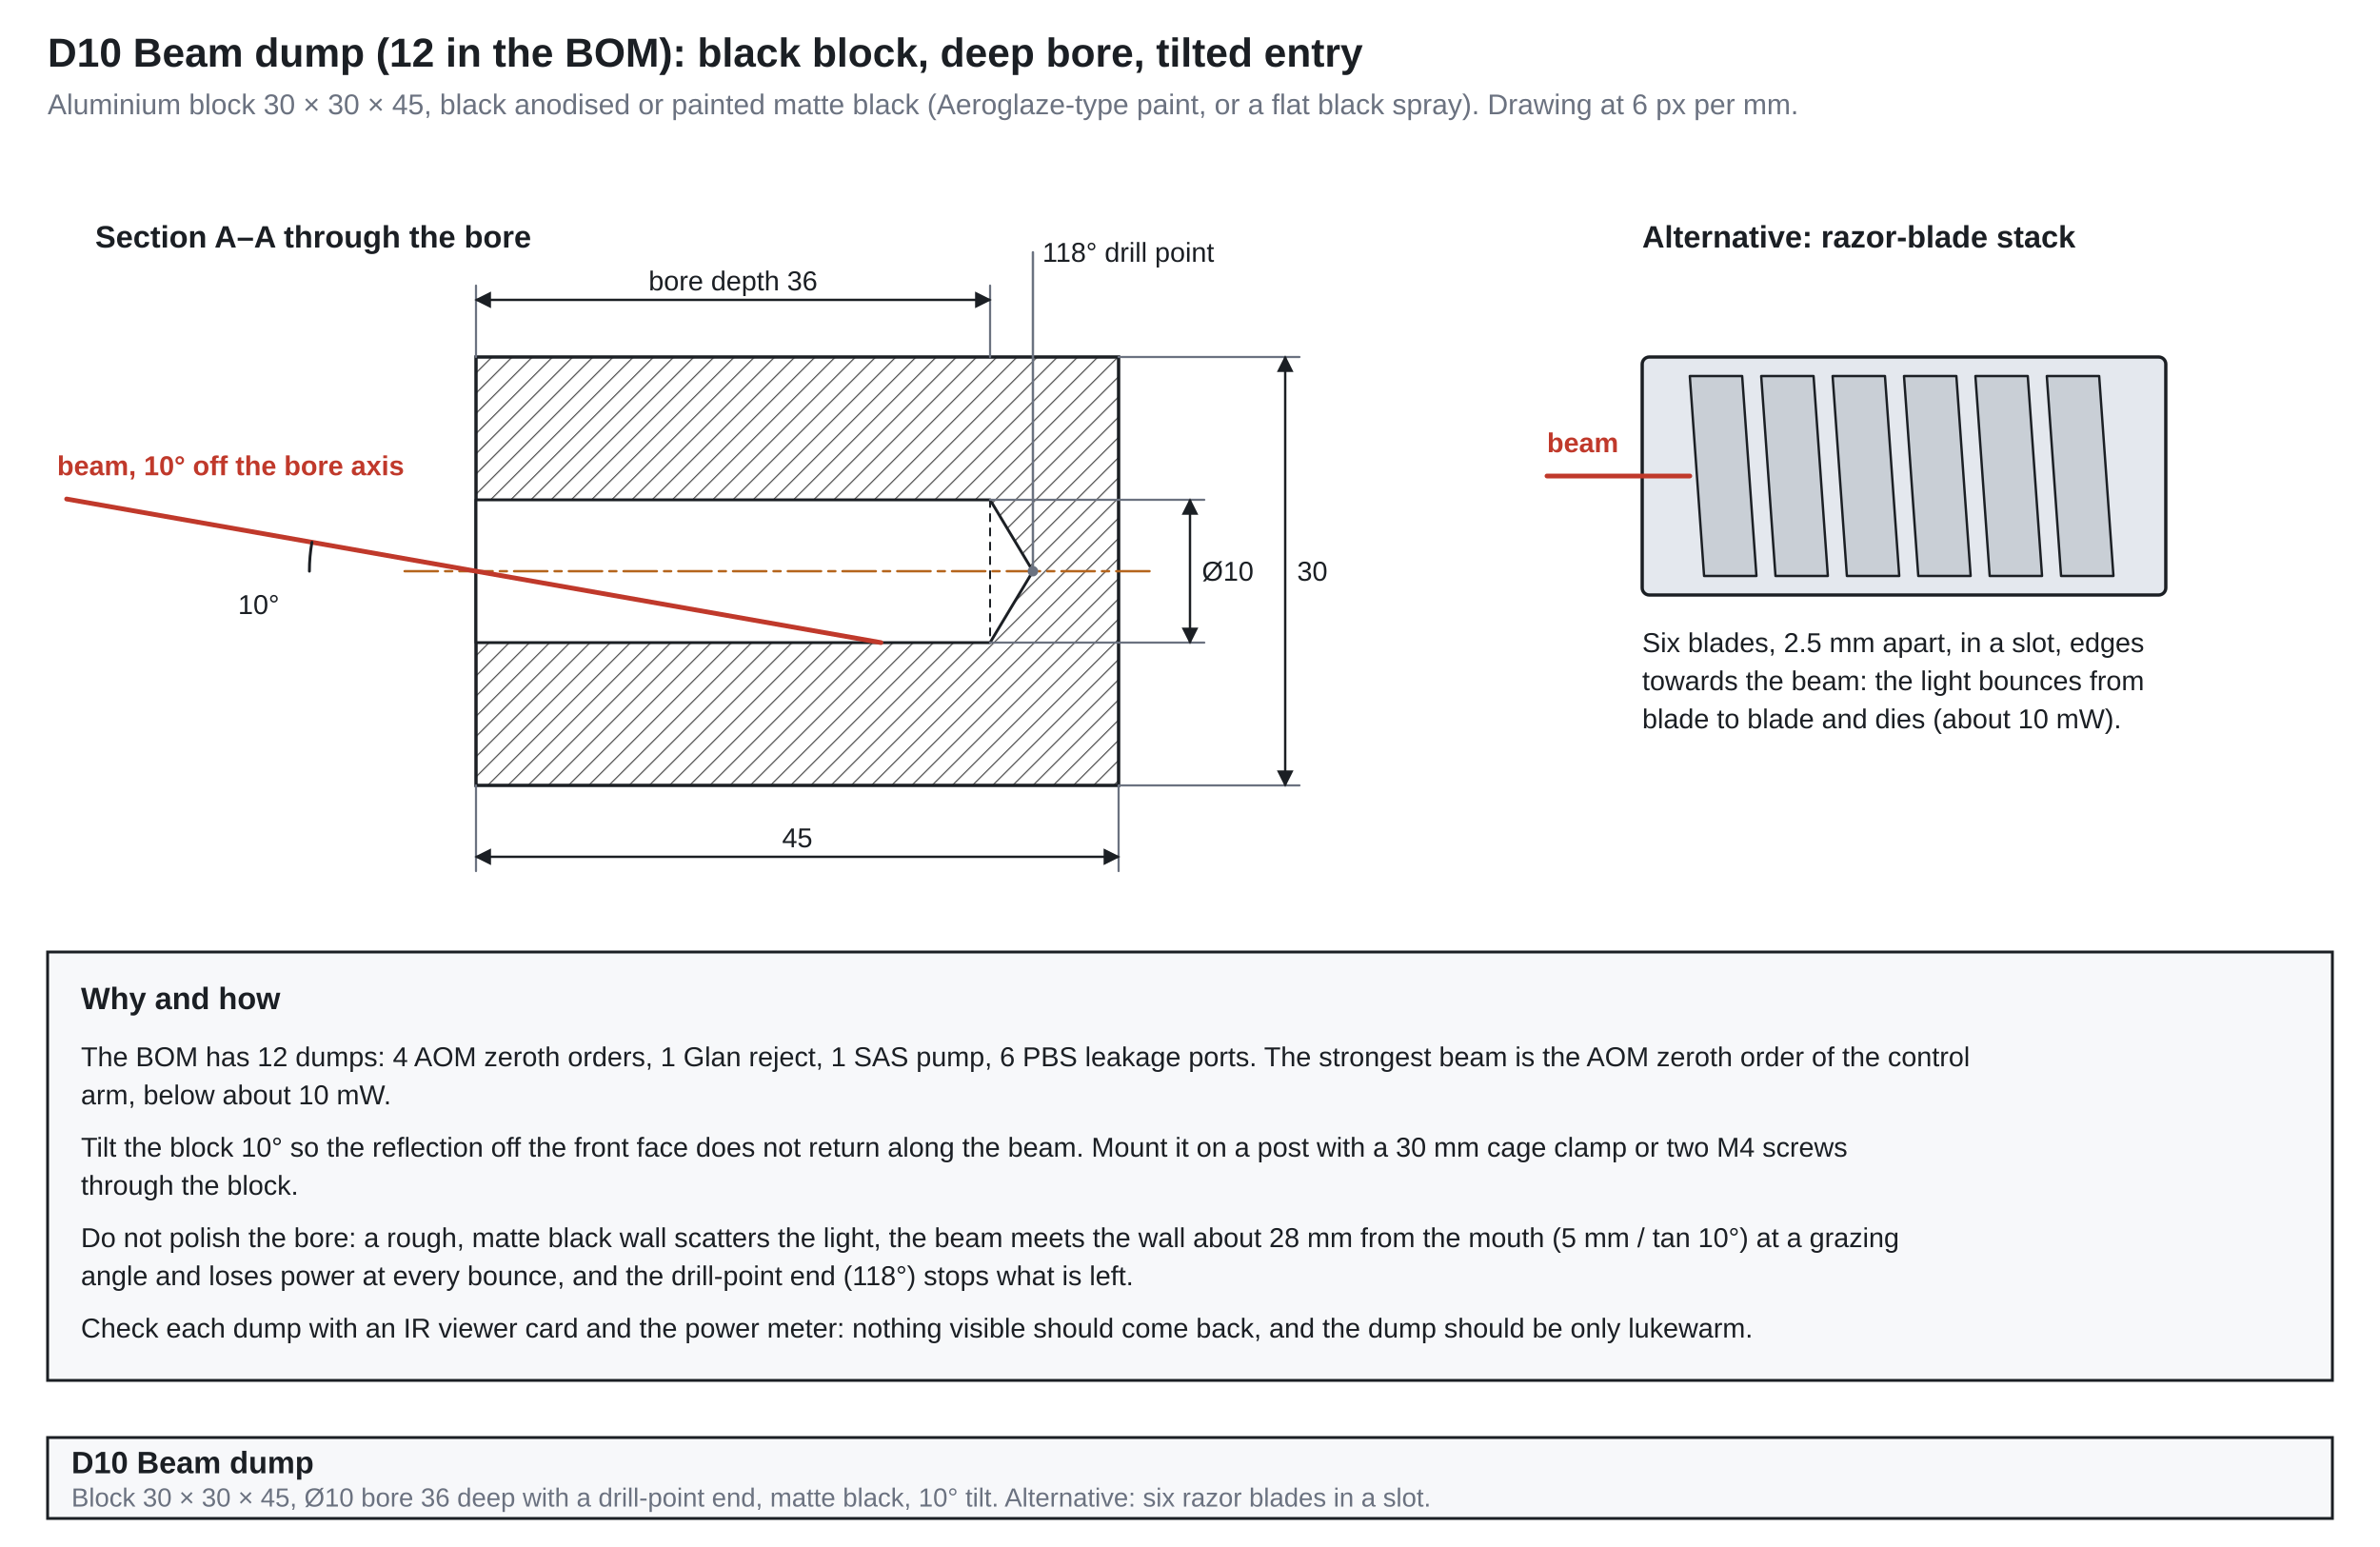
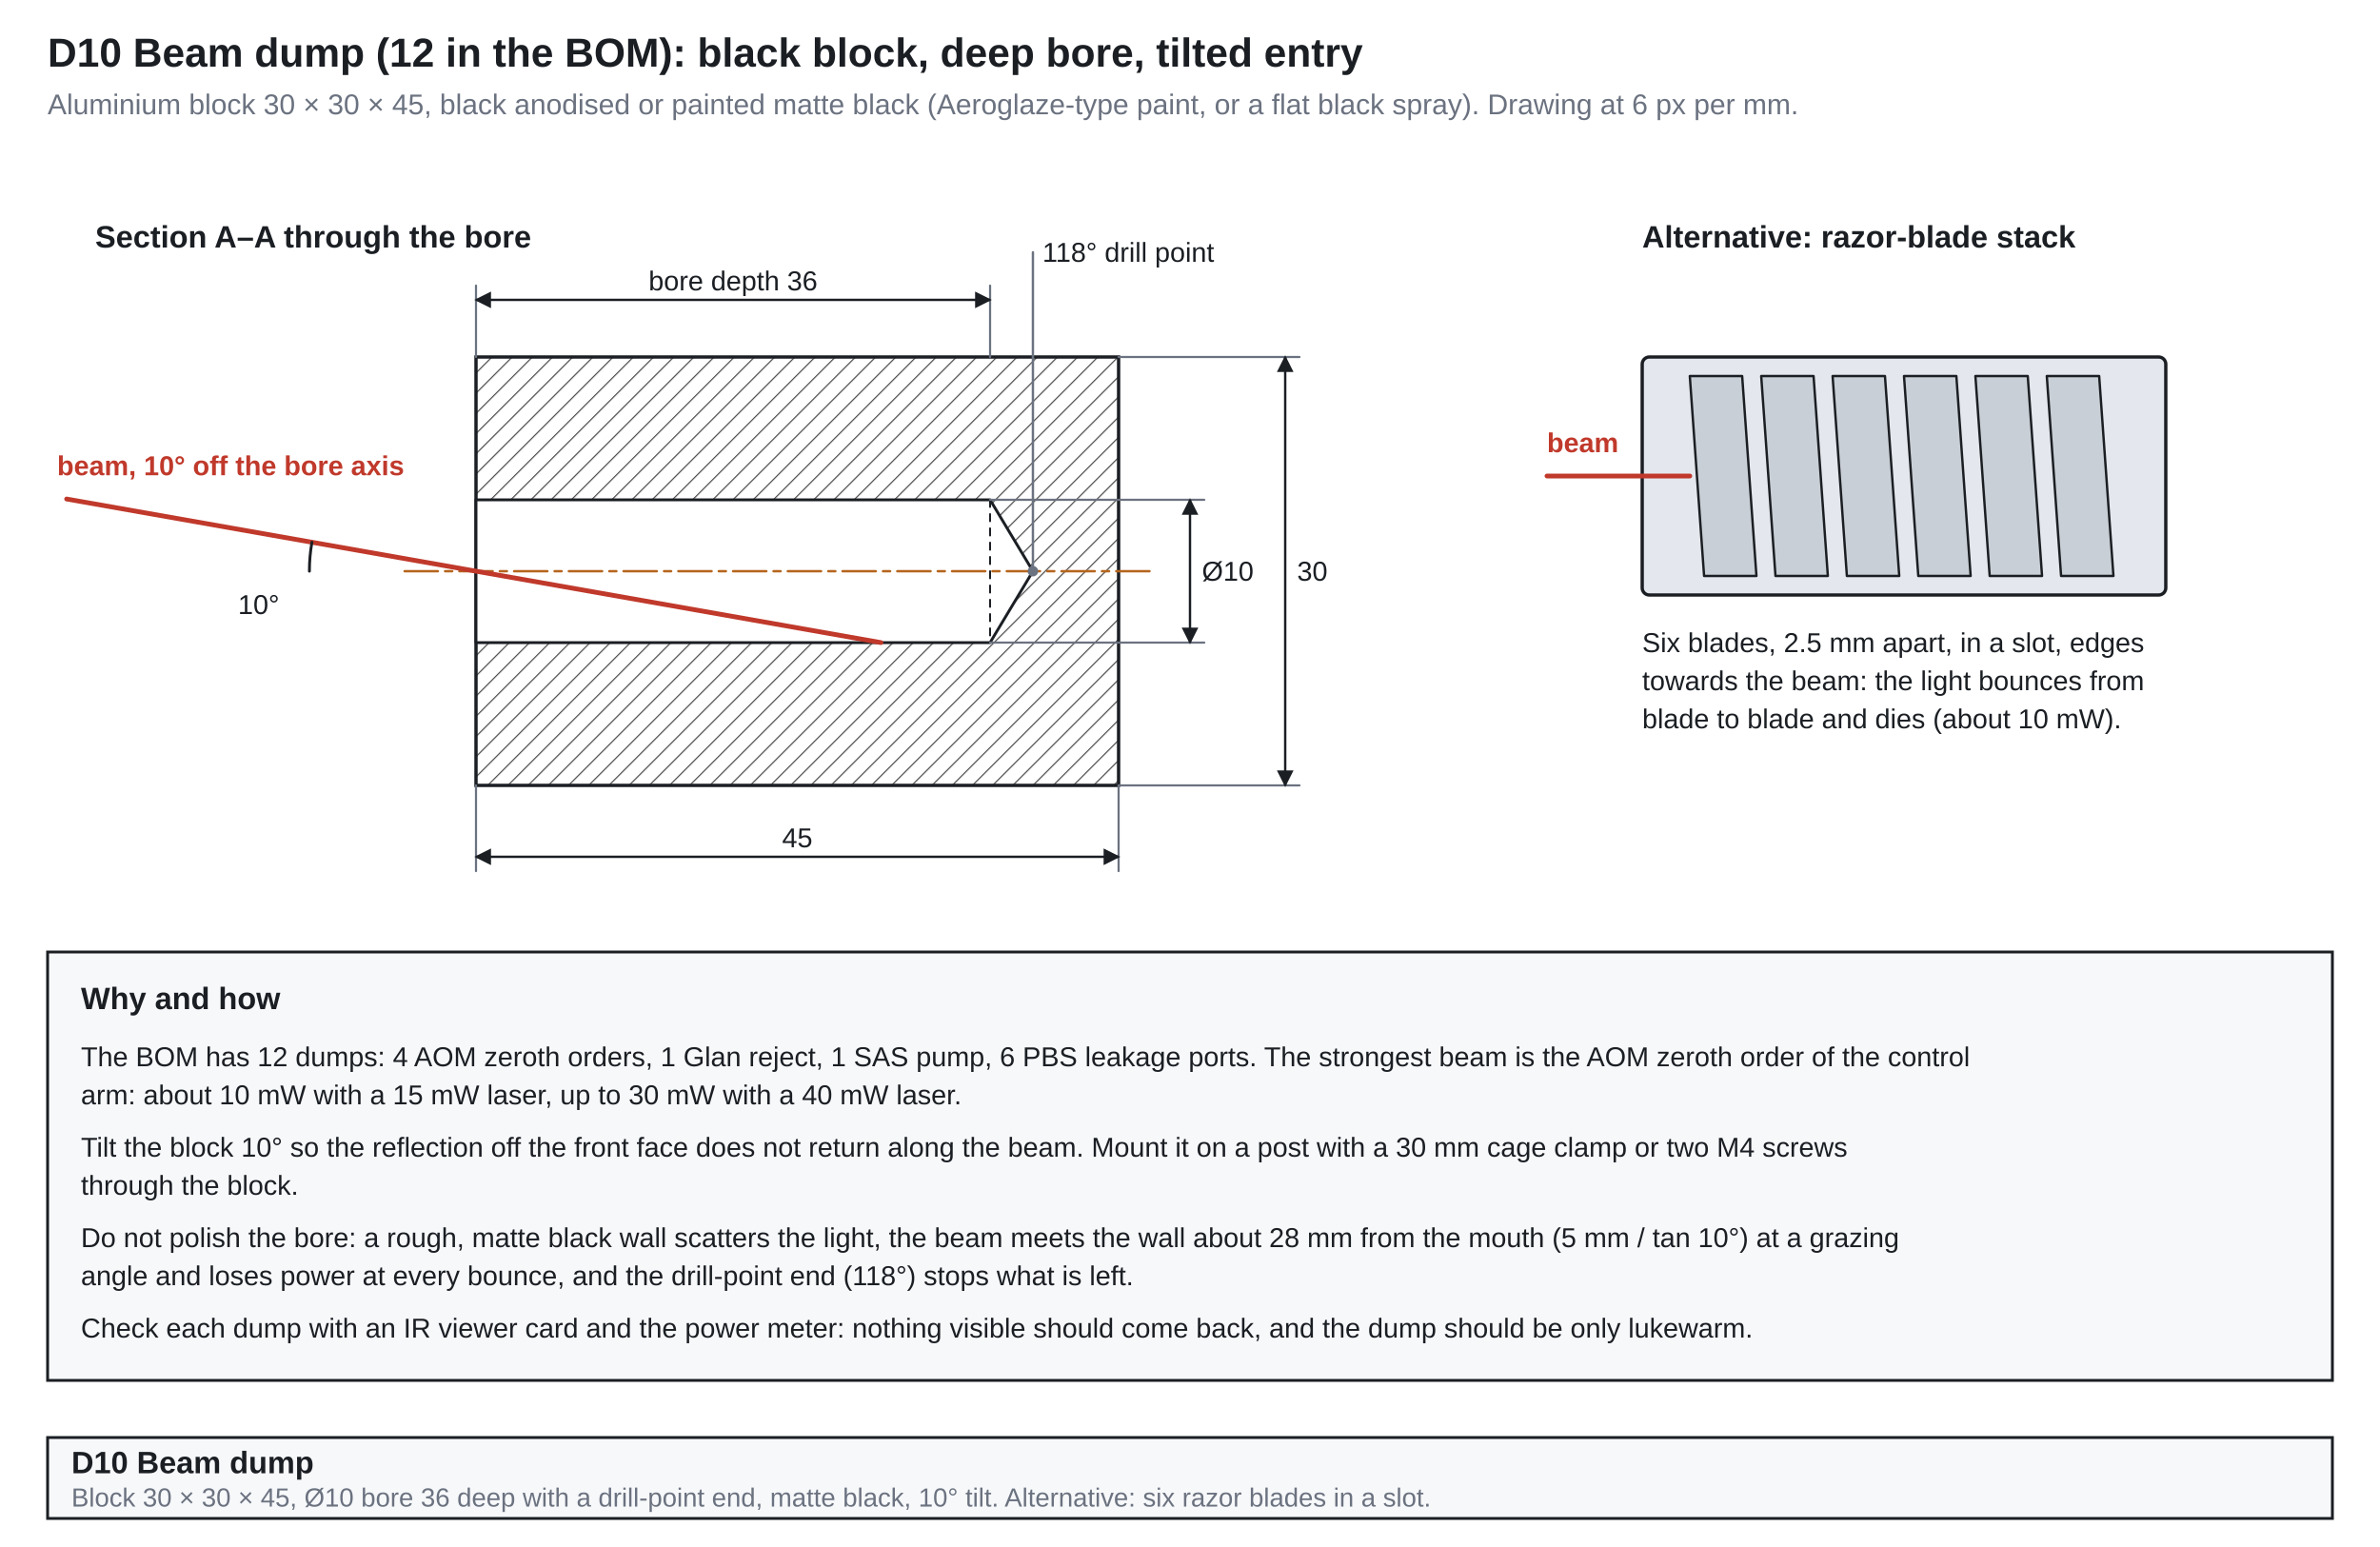
<svg xmlns="http://www.w3.org/2000/svg" viewBox="0 0 1000 650" role="img" aria-labelledby="t d" font-family="Segoe UI, Arial, Helvetica, sans-serif">
  <defs>
    <pattern id="hatch" width="6" height="6" patternUnits="userSpaceOnUse" patternTransform="rotate(45)">
      <line x1="0" y1="0" x2="0" y2="6" stroke="#555" stroke-width="1" />
    </pattern>
    <pattern id="hatchf" width="4" height="4" patternUnits="userSpaceOnUse" patternTransform="rotate(-45)">
      <line x1="0" y1="0" x2="0" y2="4" stroke="#888" stroke-width="0.8" />
    </pattern>
    <pattern id="dots" width="5" height="5" patternUnits="userSpaceOnUse">
      <circle cx="2" cy="2" r="0.8" fill="#999" />
    </pattern>
    <marker id="arr" viewBox="0 0 10 10" refX="9" refY="5" markerWidth="7" markerHeight="7" orient="auto-start-reverse">
      <path d="M0 0 L10 5 L0 10 z" fill="#1b1f24" />
    </marker>
    <marker id="arrg" viewBox="0 0 10 10" refX="9" refY="5" markerWidth="7" markerHeight="7" orient="auto-start-reverse">
      <path d="M0 0 L10 5 L0 10 z" fill="#6b7280" />
    </marker>
  </defs>
  <rect width="1000" height="650" fill="#ffffff" />
  <text x="20.00" y="28.00" font-size="17" text-anchor="start" fill="#1b1f24" font-weight="700">D10  Beam dump (12 in the BOM): black block, deep bore, tilted entry</text>
  <text x="20.00" y="48.00" font-size="12" text-anchor="start" fill="#6b7280">Aluminium block 30 × 30 × 45, black anodised or painted matte black (Aeroglaze-type paint, or a flat black spray). Drawing at 6 px per mm.</text>
  <text x="40.00" y="104.00" font-size="13" text-anchor="start" fill="#1b1f24" font-weight="700">Section A–A through the bore</text>
  <rect x="200.00" y="150.00" width="270.00" height="180.00" rx="0" fill="url(#hatch)" stroke="#1b1f24" stroke-width="1.4" />
  <polygon points="200.00,210.00 416.00,210.00 434.00,240.00 416.00,270.00 200.00,270.00" fill="#ffffff" stroke="#1b1f24" stroke-width="1.2" stroke-linejoin="round" stroke-linecap="round" />
  <line x1="416.00" y1="210.00" x2="416.00" y2="270.00" stroke="#1b1f24" stroke-width="0.8" stroke-dasharray="3 3" stroke-linecap="round" />
  <line x1="170.00" y1="240.00" x2="484.00" y2="240.00" stroke="#b5651d" stroke-width="1.0" stroke-dasharray="14 3 3 3" stroke-linecap="round" />
  <line x1="28.00" y1="209.67" x2="370.14" y2="270.00" stroke="#c0392b" stroke-width="2.0" stroke-linecap="round" />
  <text x="24.00" y="199.67" font-size="11.5" text-anchor="start" fill="#c0392b" font-weight="700">beam, 10° off the bore axis</text>
  <path d="M 130.00 240.00 A 70 70 0 0 1 131.06 227.84" fill="none" stroke="#1b1f24" stroke-width="1.2" stroke-linejoin="round" stroke-linecap="round" />
  <text x="100.00" y="258.00" font-size="11.5" text-anchor="start" fill="#1b1f24">10°</text>
  <line x1="200.00" y1="330.00" x2="200.00" y2="366.00" stroke="#6b7280" stroke-width="0.9" stroke-linecap="round" />
  <line x1="470.00" y1="330.00" x2="470.00" y2="366.00" stroke="#6b7280" stroke-width="0.9" stroke-linecap="round" />
  <line x1="200.00" y1="360.00" x2="470.00" y2="360.00" stroke="#1b1f24" stroke-width="1" marker-start="url(#arr)" marker-end="url(#arr)" />
  <text x="335.00" y="356.00" font-size="11.5" text-anchor="middle" fill="#1b1f24">45</text>
  <line x1="200.00" y1="150.00" x2="200.00" y2="120.00" stroke="#6b7280" stroke-width="0.9" stroke-linecap="round" />
  <line x1="416.00" y1="150.00" x2="416.00" y2="120.00" stroke="#6b7280" stroke-width="0.9" stroke-linecap="round" />
  <line x1="200.00" y1="126.00" x2="416.00" y2="126.00" stroke="#1b1f24" stroke-width="1" marker-start="url(#arr)" marker-end="url(#arr)" />
  <text x="308.00" y="122.00" font-size="11.5" text-anchor="middle" fill="#1b1f24">bore depth 36</text>
  <line x1="416.00" y1="210.00" x2="506.00" y2="210.00" stroke="#6b7280" stroke-width="0.9" stroke-linecap="round" />
  <line x1="416.00" y1="270.00" x2="506.00" y2="270.00" stroke="#6b7280" stroke-width="0.9" stroke-linecap="round" />
  <line x1="500.00" y1="210.00" x2="500.00" y2="270.00" stroke="#1b1f24" stroke-width="1" marker-start="url(#arr)" marker-end="url(#arr)" />
  <text x="505.00" y="244.00" font-size="11.5" text-anchor="start" fill="#1b1f24">Ø10</text>
  <line x1="470.00" y1="150.00" x2="546.00" y2="150.00" stroke="#6b7280" stroke-width="0.9" stroke-linecap="round" />
  <line x1="470.00" y1="330.00" x2="546.00" y2="330.00" stroke="#6b7280" stroke-width="0.9" stroke-linecap="round" />
  <line x1="540.00" y1="150.00" x2="540.00" y2="330.00" stroke="#1b1f24" stroke-width="1" marker-start="url(#arr)" marker-end="url(#arr)" />
  <text x="545.00" y="244.00" font-size="11.5" text-anchor="start" fill="#1b1f24">30</text>
  <line x1="434.00" y1="240.00" x2="434.00" y2="106.00" stroke="#6b7280" stroke-width="1.0" stroke-linecap="round" />
  <circle cx="434.00" cy="240.00" r="2.2" fill="#6b7280" />
  <text x="438.00" y="110.00" font-size="11.5" text-anchor="start" fill="#1b1f24">118° drill point</text>
  <text x="690.00" y="104.00" font-size="13" text-anchor="start" fill="#1b1f24" font-weight="700">Alternative: razor-blade stack</text>
  <rect x="690.00" y="150.00" width="220.00" height="100.00" rx="3" fill="#e4e8ee" stroke="#1b1f24" stroke-width="1.4" />
  <polygon points="710.00,158.00 732.00,158.00 738.00,242.00 716.00,242.00" fill="#c9cfd6" stroke="#1b1f24" stroke-width="1.0" stroke-linejoin="round" stroke-linecap="round" />
  <polygon points="740.00,158.00 762.00,158.00 768.00,242.00 746.00,242.00" fill="#c9cfd6" stroke="#1b1f24" stroke-width="1.0" stroke-linejoin="round" stroke-linecap="round" />
  <polygon points="770.00,158.00 792.00,158.00 798.00,242.00 776.00,242.00" fill="#c9cfd6" stroke="#1b1f24" stroke-width="1.0" stroke-linejoin="round" stroke-linecap="round" />
  <polygon points="800.00,158.00 822.00,158.00 828.00,242.00 806.00,242.00" fill="#c9cfd6" stroke="#1b1f24" stroke-width="1.0" stroke-linejoin="round" stroke-linecap="round" />
  <polygon points="830.00,158.00 852.00,158.00 858.00,242.00 836.00,242.00" fill="#c9cfd6" stroke="#1b1f24" stroke-width="1.0" stroke-linejoin="round" stroke-linecap="round" />
  <polygon points="860.00,158.00 882.00,158.00 888.00,242.00 866.00,242.00" fill="#c9cfd6" stroke="#1b1f24" stroke-width="1.0" stroke-linejoin="round" stroke-linecap="round" />
  <line x1="650.00" y1="200.00" x2="710.00" y2="200.00" stroke="#c0392b" stroke-width="2.0" stroke-linecap="round" />
  <text x="650.00" y="190.00" font-size="11.5" text-anchor="start" fill="#c0392b" font-weight="700">beam</text>
  <text x="690.00" y="274.00" font-size="11.5" text-anchor="start" fill="#1b1f24">Six blades, 2.5 mm apart, in a slot, edges</text>
  <text x="690.00" y="290.00" font-size="11.5" text-anchor="start" fill="#1b1f24">towards the beam: the light bounces from</text>
  <text x="690.00" y="306.00" font-size="11.5" text-anchor="start" fill="#1b1f24">blade to blade and dies (about 10 mW).</text>
  <rect x="20.00" y="400.00" width="960.00" height="180.00" rx="0" fill="#f7f8fa" stroke="#1b1f24" stroke-width="1.2" />
  <text x="34.00" y="424.00" font-size="13" text-anchor="start" fill="#1b1f24" font-weight="700">Why and how</text>
  <text x="34.00" y="448.00" font-size="11.5" text-anchor="start" fill="#1b1f24">The BOM has 12 dumps: 4 AOM zeroth orders, 1 Glan reject, 1 SAS pump, 6 PBS leakage ports. The strongest beam is the AOM zeroth order of the control</text>
-   <text x="34.00" y="464.00" font-size="11.5" text-anchor="start" fill="#1b1f24">arm, below about 10 mW.</text>
+   <text x="34.00" y="464.00" font-size="11.5" text-anchor="start" fill="#1b1f24">arm: about 10 mW with a 15 mW laser, up to 30 mW with a 40 mW laser.</text>
  <text x="34.00" y="486.00" font-size="11.5" text-anchor="start" fill="#1b1f24">Tilt the block 10° so the reflection off the front face does not return along the beam. Mount it on a post with a 30 mm cage clamp or two M4 screws</text>
  <text x="34.00" y="502.00" font-size="11.5" text-anchor="start" fill="#1b1f24">through the block.</text>
  <text x="34.00" y="524.00" font-size="11.5" text-anchor="start" fill="#1b1f24">Do not polish the bore: a rough, matte black wall scatters the light, the beam meets the wall about 28 mm from the mouth (5 mm / tan 10°) at a grazing</text>
  <text x="34.00" y="540.00" font-size="11.5" text-anchor="start" fill="#1b1f24">angle and loses power at every bounce, and the drill-point end (118°) stops what is left.</text>
  <text x="34.00" y="562.00" font-size="11.5" text-anchor="start" fill="#1b1f24">Check each dump with an IR viewer card and the power meter: nothing visible should come back, and the dump should be only lukewarm.</text>
  <rect x="20.00" y="604.00" width="960.00" height="34.00" rx="0" fill="#f7f8fa" stroke="#1b1f24" stroke-width="1.2" />
  <text x="30.00" y="619.00" font-size="13" text-anchor="start" fill="#1b1f24" font-weight="700">D10  Beam dump</text>
  <text x="30.00" y="633.00" font-size="11" text-anchor="start" fill="#6b7280">Block 30 × 30 × 45, Ø10 bore 36 deep with a drill-point end, matte black, 10° tilt. Alternative: six razor blades in a slot.</text>
</svg>
